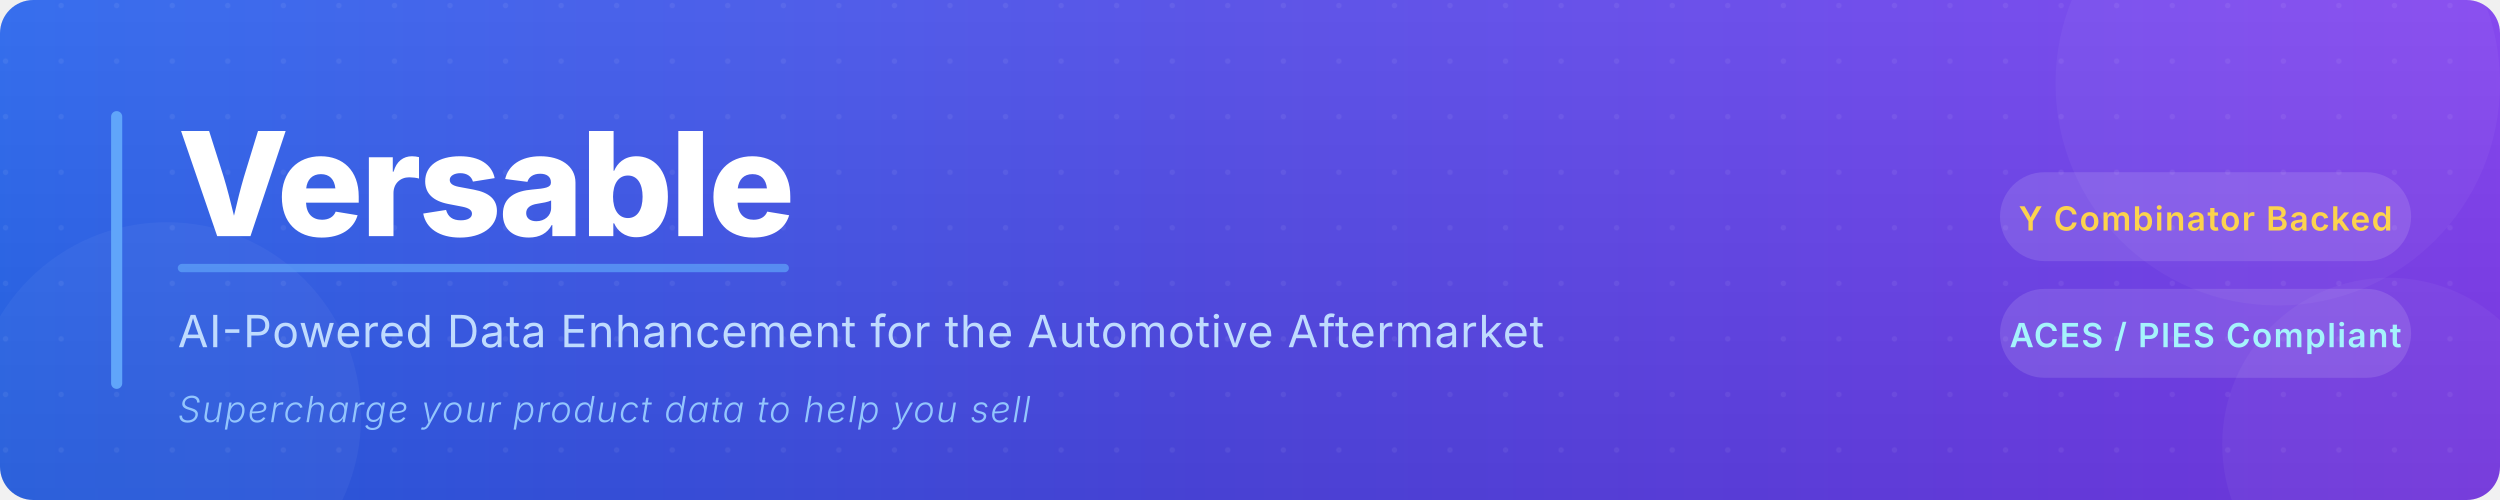
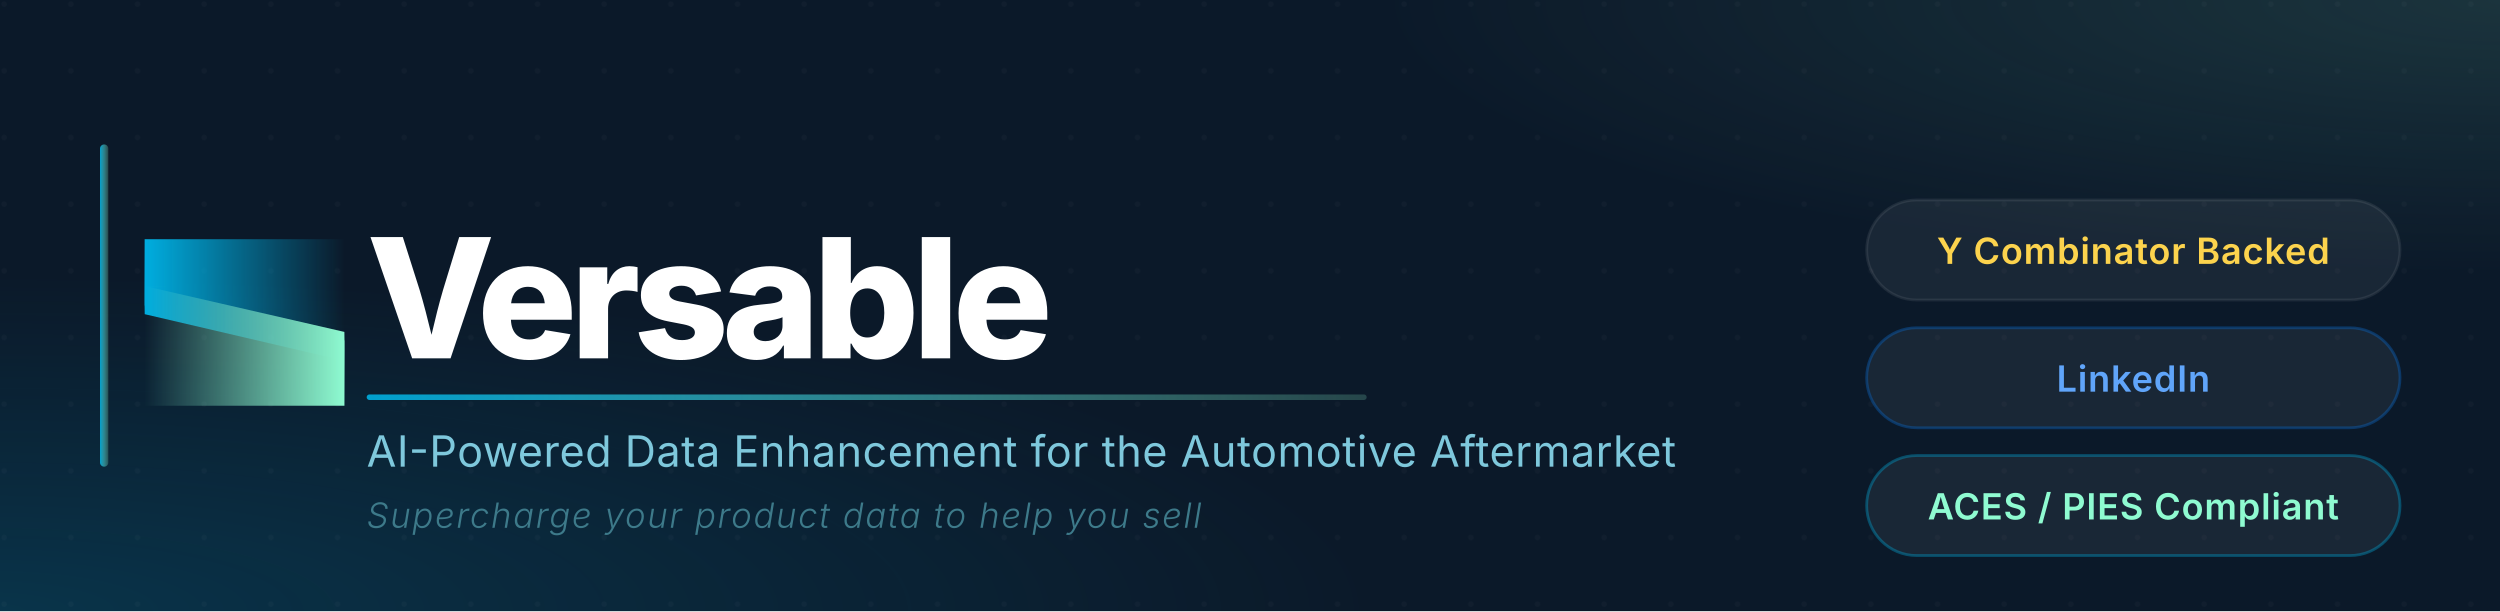
- <svg xmlns="http://www.w3.org/2000/svg" viewBox="0 0 900 180" width="900" height="180">
+ <svg xmlns="http://www.w3.org/2000/svg" viewBox="0 0 900 220" width="900" height="220">
  <defs>
-     <linearGradient id="bg" x1="0%" y1="0%" x2="100%" y2="0%">
-       <stop offset="0%" style="stop-color:#2563EB;stop-opacity:1" />
-       <stop offset="50%" style="stop-color:#4F46E5;stop-opacity:1" />
-       <stop offset="100%" style="stop-color:#7C3AED;stop-opacity:1" />
+     <radialGradient id="glow-bl" cx="0%" cy="100%" r="55%" gradientUnits="objectBoundingBox">
+       <stop offset="0%" stop-color="#00AEE0" stop-opacity="0.18" />
+       <stop offset="100%" stop-color="#00AEE0" stop-opacity="0" />
+     </radialGradient>
+     <radialGradient id="glow-tr" cx="100%" cy="0%" r="45%" gradientUnits="objectBoundingBox">
+       <stop offset="0%" stop-color="#8FFBD1" stop-opacity="0.12" />
+       <stop offset="100%" stop-color="#8FFBD1" stop-opacity="0" />
+     </radialGradient>
+     <linearGradient id="vmark-cyan" x1="0" y1="38.36" x2="83.8" y2="38.36" gradientUnits="userSpaceOnUse">
+       <stop stop-color="#00AEE0" />
+       <stop offset="1" stop-color="#00AEE0" stop-opacity="0" />
    </linearGradient>
-     <linearGradient id="shine" x1="0%" y1="0%" x2="0%" y2="100%">
-       <stop offset="0%" style="stop-color:#ffffff;stop-opacity:0.08" />
-       <stop offset="100%" style="stop-color:#000000;stop-opacity:0.08" />
+     <linearGradient id="vmark-mint" x1="83.8" y1="57.59" x2="0" y2="57.59" gradientUnits="userSpaceOnUse">
+       <stop stop-color="#8FFBD1" />
+       <stop offset="1" stop-color="#8FFBD1" stop-opacity="0" />
+     </linearGradient>
+     <linearGradient id="sep-grad" x1="0%" y1="0%" x2="100%" y2="0%">
+       <stop offset="0%" stop-color="#00AEE0" stop-opacity="0.9" />
+       <stop offset="100%" stop-color="#8FFBD1" stop-opacity="0.2" />
    </linearGradient>
  </defs>
-   <rect width="900" height="180" fill="url(#bg)" rx="12" />
-   <rect width="900" height="180" fill="url(#shine)" rx="12" />
-   <circle cx="820" cy="30" r="80" fill="#ffffff" fill-opacity="0.04" />
-   <circle cx="860" cy="160" r="60" fill="#ffffff" fill-opacity="0.04" />
-   <circle cx="60" cy="150" r="70" fill="#ffffff" fill-opacity="0.04" />
-   <pattern id="dots" x="0" y="0" width="20" height="20" patternUnits="userSpaceOnUse">
-     <circle cx="2" cy="2" r="1" fill="#ffffff" fill-opacity="0.06" />
+   <rect width="900" height="220" fill="#0B1929" />
+   <rect width="900" height="220" fill="url(#glow-bl)" />
+   <rect width="900" height="220" fill="url(#glow-tr)" />
+   <pattern id="dots" x="0" y="0" width="24" height="24" patternUnits="userSpaceOnUse">
+     <circle cx="1.5" cy="1.5" r="1" fill="#FFFFFF" fill-opacity="0.025" />
  </pattern>
-   <rect width="900" height="180" fill="url(#dots)" rx="12" />
-   <rect x="40" y="40" width="4" height="100" fill="#60A5FA" rx="2" />
-   <text x="64" y="85" font-family="'SF Pro Display', 'Segoe UI', system-ui, sans-serif" font-size="52" font-weight="800" fill="#ffffff" letter-spacing="-1">Versable</text>
-   <rect x="64" y="95" width="220" height="3" fill="#60A5FA" rx="1.5" fill-opacity="0.7" />
-   <text x="64" y="125" font-family="'SF Pro Display', 'Segoe UI', system-ui, sans-serif" font-size="16" font-weight="400" fill="#BFDBFE" letter-spacing="0.3">AI-Powered Data Enhancement for the Automotive Aftermarket</text>
-   <text x="64" y="152" font-family="'SF Pro Display', 'Segoe UI', system-ui, sans-serif" font-size="13" font-weight="300" fill="#93C5FD" letter-spacing="0.5" font-style="italic">Supercharge your product data to help you sell</text>
-   <rect x="720" y="62" width="148" height="32" fill="#ffffff" fill-opacity="0.12" rx="16" />
-   <text x="794" y="83" font-family="'SF Pro Display', 'Segoe UI', system-ui, sans-serif" font-size="12" font-weight="600" fill="#FCD34D" text-anchor="middle" letter-spacing="0.5">Y Combinator Backed</text>
-   <rect x="720" y="104" width="148" height="32" fill="#ffffff" fill-opacity="0.12" rx="16" />
-   <text x="794" y="125" font-family="'SF Pro Display', 'Segoe UI', system-ui, sans-serif" font-size="12" font-weight="600" fill="#A5F3FC" text-anchor="middle" letter-spacing="0.5">ACES / PIES Compliant</text>
+   <rect width="900" height="220" fill="url(#dots)" />
+   <rect x="36" y="52" width="3" height="116" fill="url(#sep-grad)" rx="1.5" />
+   <g transform="translate(52, 75) scale(0.86)">
+     <path d="M83.678 63.673H74.358C74.358 63.673 83.801 63.793 83.801 63.836L0.11 44.313C0.037 35.641 0 46.042 0 36.577C0 28.412 0.028 20.533 0.084 12.929H83.72C83.774 20.533 83.801 28.412 83.801 36.577C83.801 43.732 83.76 52.767 83.678 63.673Z" fill="url(#vmark-cyan)" />
+     <path d="M0.124 32.67H9.444C9.444 32.67 0.001 32.551 0 32.509L83.692 51.731C83.765 60.271 83.802 50.029 83.802 59.349C83.802 67.388 83.774 75.146 83.718 82.633H0.082C0.028 75.146 0.001 67.388 0.001 59.349C0.001 52.304 0.042 43.408 0.124 32.67Z" fill="url(#vmark-mint)" />
+   </g>
+   <text x="132" y="129" font-family="Inter, 'SF Pro Display', -apple-system, BlinkMacSystemFont, system-ui, sans-serif" font-size="60" font-weight="800" fill="#FFFFFF" letter-spacing="-2.5">Versable</text>
+   <rect x="132" y="142" width="360" height="2" fill="url(#sep-grad)" rx="1" />
+   <text x="132" y="168" font-family="Inter, 'SF Pro Display', system-ui, sans-serif" font-size="15.5" font-weight="400" fill="#7EC8DC" letter-spacing="0.2">
+     AI-Powered Data Enhancement for the Automotive Aftermarket
+   </text>
+   <text x="132" y="190" font-family="Inter, 'SF Pro Display', system-ui, sans-serif" font-size="12.5" font-weight="300" fill="#3D7A8A" letter-spacing="0.6" font-style="italic">
+     Supercharge your product data to help you sell
+   </text>
+   <rect x="672" y="72" width="192" height="36" rx="18" fill="#FFFFFF" fill-opacity="0.06" stroke="#FFFFFF" stroke-opacity="0.08" stroke-width="1" />
+   <text x="768" y="95" text-anchor="middle" font-family="Inter, system-ui, sans-serif" font-size="13" font-weight="600" fill="#FCD34D" letter-spacing="0.3">
+     Y Combinator Backed
+   </text>
+   <rect x="672" y="118" width="192" height="36" rx="18" fill="#FFFFFF" fill-opacity="0.06" stroke="#0A66C2" stroke-opacity="0.4" stroke-width="1" />
+   <text x="768" y="141" text-anchor="middle" font-family="Inter, system-ui, sans-serif" font-size="13" font-weight="600" fill="#60A5FA" letter-spacing="0.3">
+     LinkedIn
+   </text>
+   <rect x="672" y="164" width="192" height="36" rx="18" fill="#FFFFFF" fill-opacity="0.06" stroke="#00AEE0" stroke-opacity="0.35" stroke-width="1" />
+   <text x="768" y="187" text-anchor="middle" font-family="Inter, system-ui, sans-serif" font-size="13" font-weight="600" fill="#8FFBD1" letter-spacing="0.3">
+     ACES / PIES Compliant
+   </text>
</svg>
